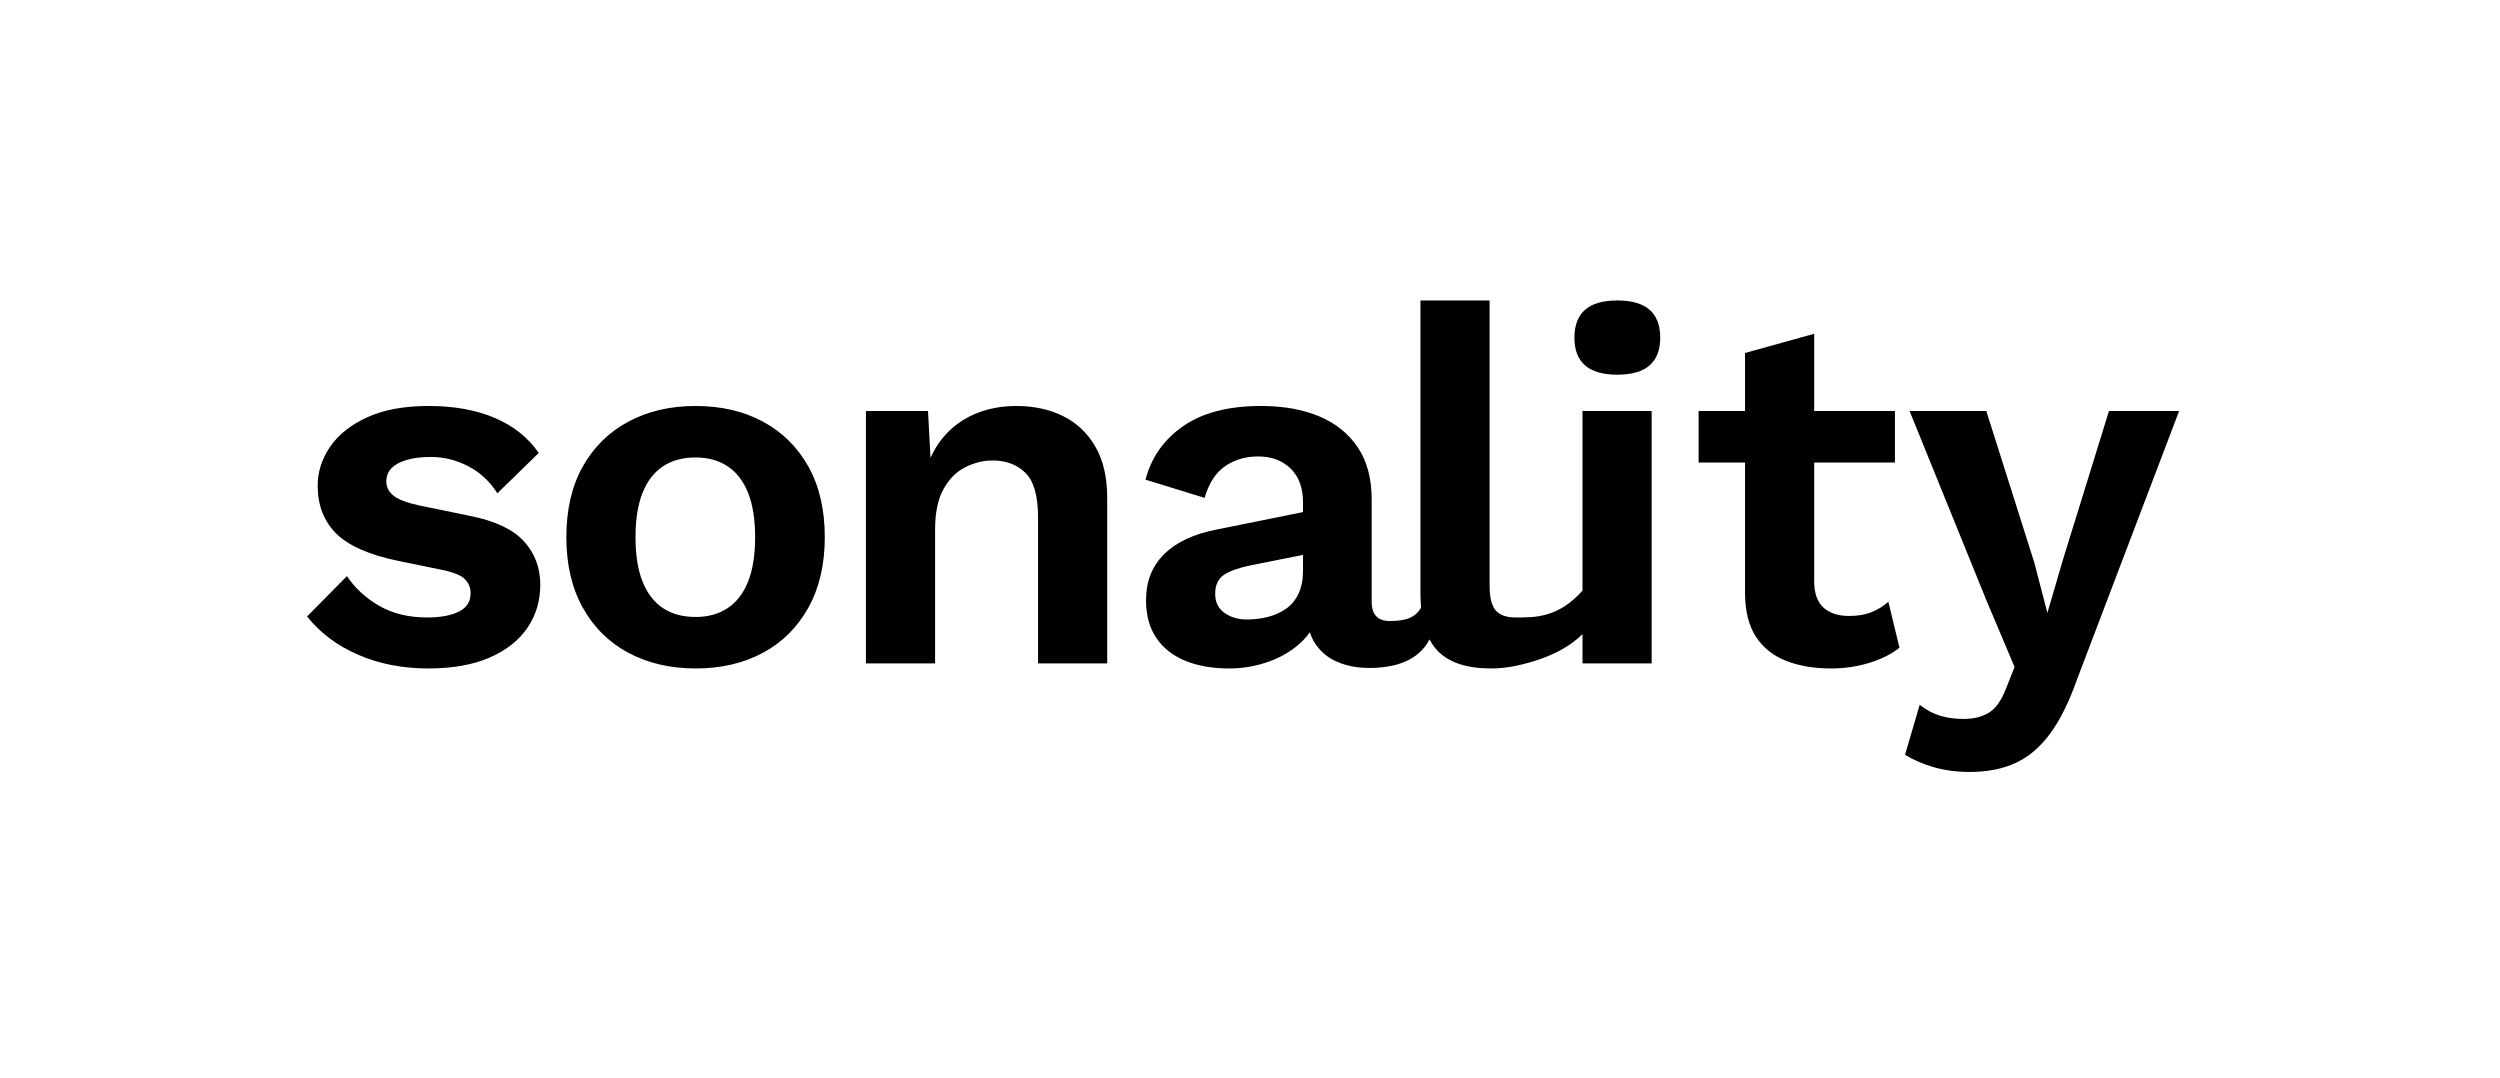
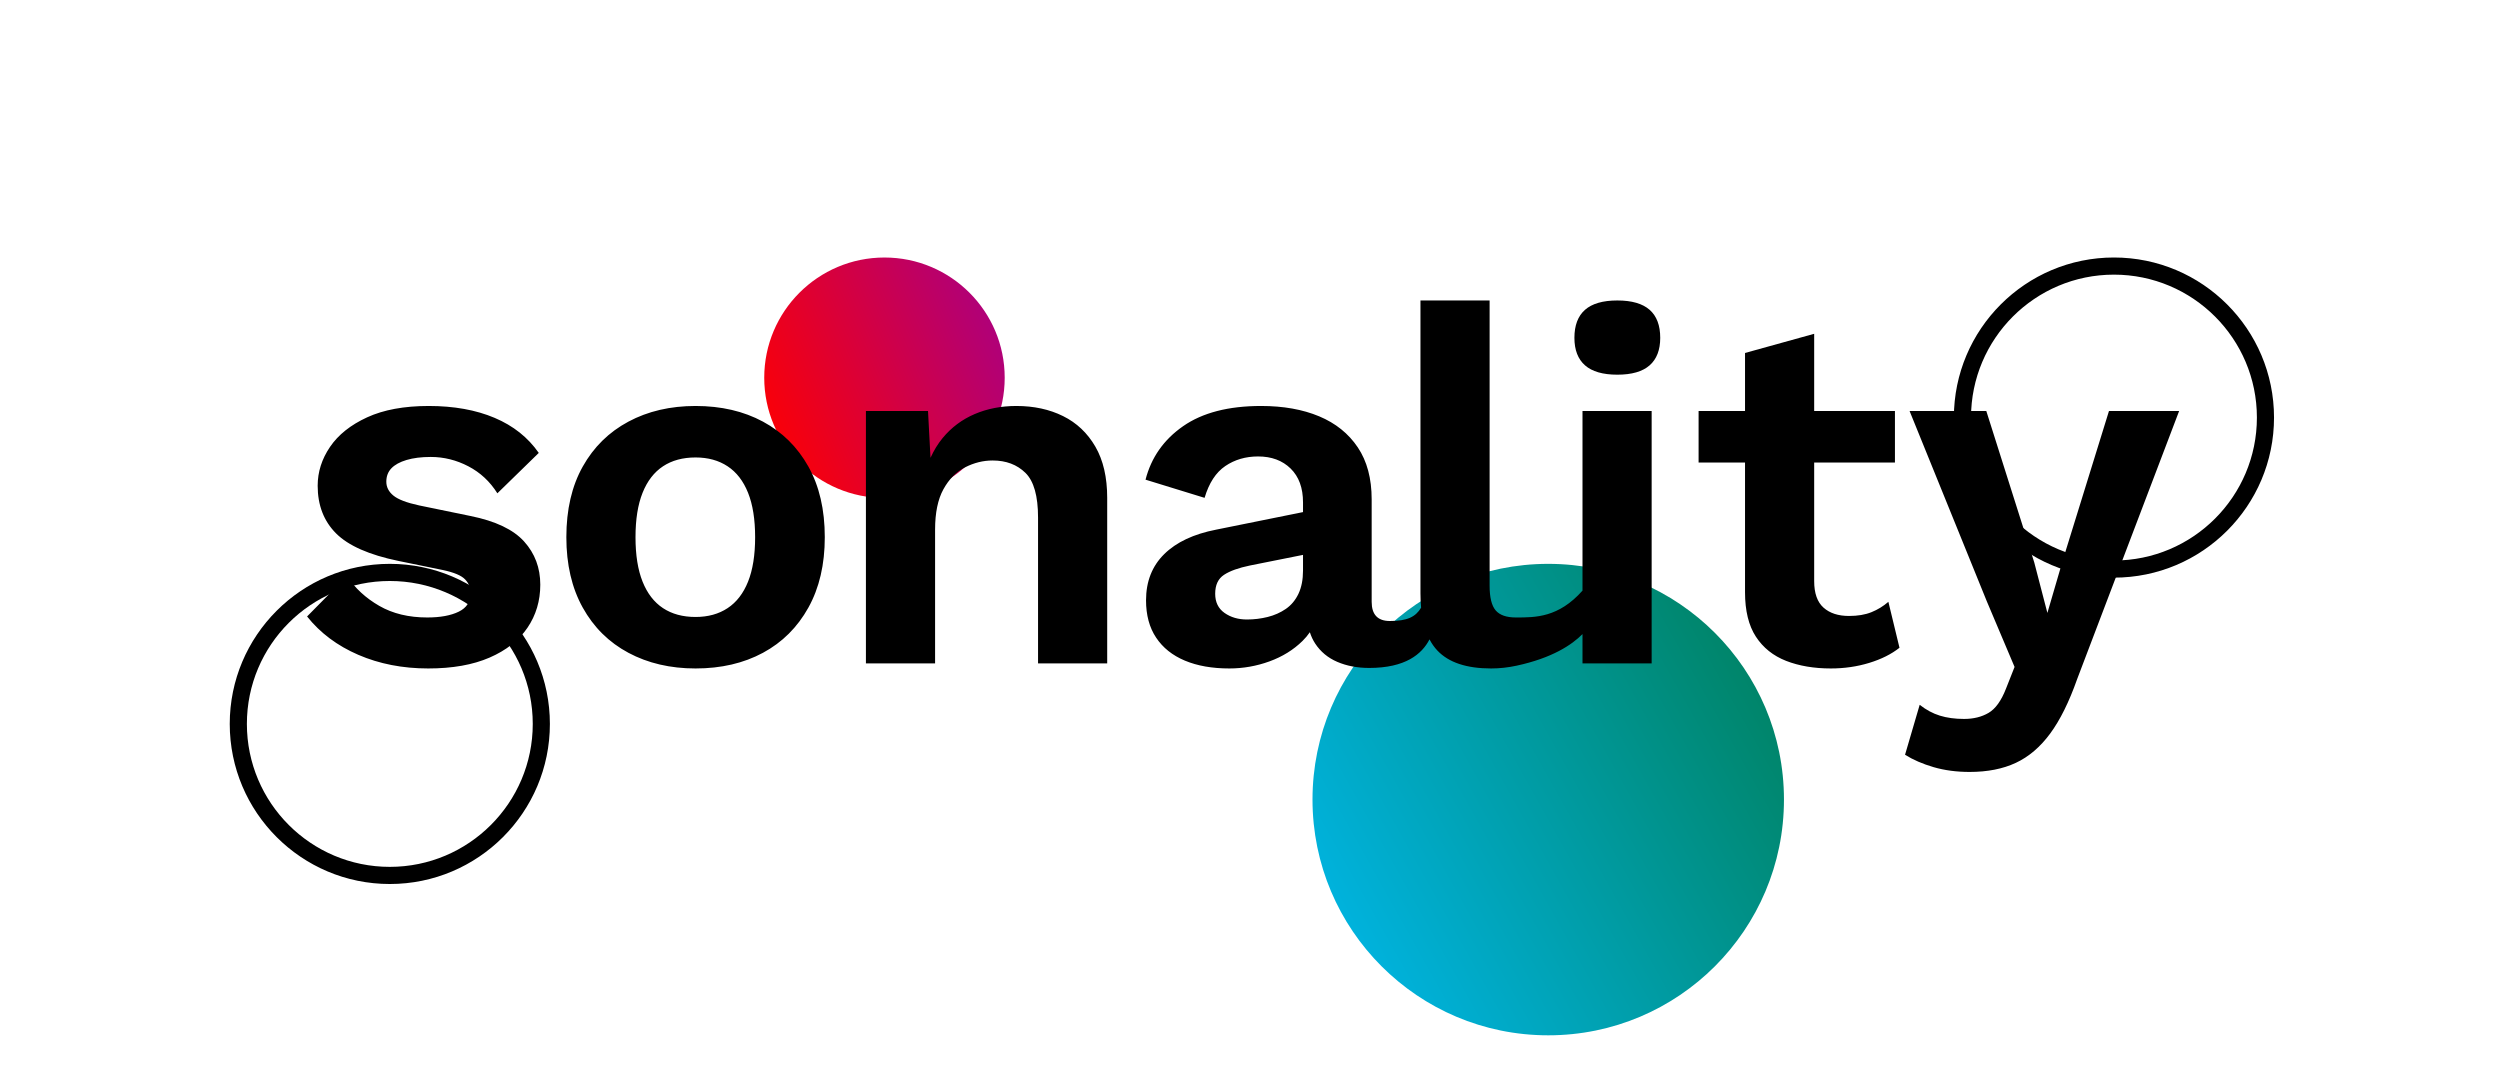
<svg xmlns="http://www.w3.org/2000/svg" width="100%" height="100%" viewBox="0 0 174 75" version="1.1" xml:space="preserve" style="fill-rule:evenodd;clip-rule:evenodd;stroke-linecap:round;stroke-linejoin:round;stroke-miterlimit:1.5;">
+   <circle cx="61.559" cy="26.291" r="8.368" style="fill:url(#_Linear1);" />
+   <circle cx="107.757" cy="55.651" r="16.407" style="fill:url(#_Linear2);" />
  <path d="M151.667,28.607l-7.096,18.655c-0.562,1.593 -1.189,2.858 -1.88,3.795c-0.691,0.936 -1.487,1.616 -2.389,2.037c-0.902,0.422 -1.973,0.633 -3.214,0.633c-0.914,-0 -1.751,-0.112 -2.512,-0.334c-0.761,-0.223 -1.423,-0.51 -1.985,-0.861l1.019,-3.478c0.445,0.351 0.913,0.603 1.405,0.755c0.492,0.153 1.054,0.229 1.686,0.229c0.656,-0 1.224,-0.141 1.704,-0.422c0.48,-0.281 0.884,-0.843 1.212,-1.686l0.597,-1.511l-1.932,-4.567l-5.375,-13.245l5.34,0l3.338,10.54l0.913,3.513l1.089,-3.724l3.197,-10.329l4.883,0Zm-121.863,17.918c-1.78,-0 -3.402,-0.317 -4.865,-0.949c-1.464,-0.632 -2.653,-1.522 -3.566,-2.67l2.775,-2.811c0.562,0.844 1.312,1.534 2.249,2.073c0.936,0.539 2.049,0.808 3.337,0.808c0.913,0 1.645,-0.134 2.196,-0.404c0.55,-0.269 0.825,-0.697 0.825,-1.282c0,-0.375 -0.128,-0.697 -0.386,-0.966c-0.258,-0.27 -0.773,-0.486 -1.546,-0.65l-3.091,-0.633c-2.038,-0.421 -3.484,-1.059 -4.339,-1.914c-0.855,-0.855 -1.283,-1.962 -1.283,-3.32c0,-0.96 0.287,-1.862 0.861,-2.705c0.574,-0.843 1.435,-1.529 2.582,-2.056c1.148,-0.527 2.577,-0.79 4.286,-0.79c1.757,0 3.285,0.275 4.585,0.826c1.3,0.55 2.325,1.364 3.074,2.441l-2.881,2.811c-0.515,-0.82 -1.188,-1.446 -2.02,-1.88c-0.831,-0.433 -1.704,-0.65 -2.617,-0.65c-0.656,0 -1.218,0.071 -1.686,0.211c-0.469,0.141 -0.82,0.334 -1.054,0.58c-0.235,0.246 -0.352,0.556 -0.352,0.931c0,0.375 0.164,0.697 0.492,0.966c0.328,0.269 0.925,0.498 1.792,0.685l3.583,0.738c1.734,0.351 2.975,0.942 3.724,1.774c0.75,0.831 1.125,1.833 1.125,3.004c-0,1.124 -0.299,2.125 -0.896,3.003c-0.598,0.879 -1.476,1.57 -2.635,2.073c-1.16,0.504 -2.582,0.756 -4.269,0.756Zm96.463,-17.918l5.621,0l0,3.584l-5.621,-0l0,8.256c0,0.843 0.217,1.458 0.65,1.844c0.433,0.387 1.025,0.58 1.774,0.58c0.609,-0 1.13,-0.088 1.564,-0.264c0.433,-0.175 0.825,-0.415 1.176,-0.72l0.773,3.197c-0.562,0.445 -1.264,0.796 -2.108,1.054c-0.843,0.258 -1.733,0.387 -2.67,0.387c-1.171,-0 -2.207,-0.176 -3.109,-0.527c-0.901,-0.352 -1.604,-0.914 -2.108,-1.687c-0.503,-0.773 -0.755,-1.803 -0.755,-3.091l0,-9.029l-3.232,-0l-0,-3.584l3.232,0l0,-4.04l4.813,-1.335l0,5.375Zm-77.856,-0.351c1.78,0 3.344,0.363 4.691,1.089c1.346,0.726 2.4,1.768 3.161,3.127c0.762,1.358 1.142,2.998 1.142,4.918c0,1.897 -0.38,3.531 -1.142,4.901c-0.761,1.37 -1.815,2.418 -3.161,3.144c-1.347,0.726 -2.911,1.09 -4.691,1.09c-1.756,-0 -3.314,-0.364 -4.672,-1.09c-1.358,-0.726 -2.418,-1.774 -3.179,-3.144c-0.762,-1.37 -1.142,-3.004 -1.142,-4.901c-0,-1.92 0.38,-3.56 1.142,-4.918c0.761,-1.359 1.821,-2.401 3.179,-3.127c1.358,-0.726 2.916,-1.089 4.672,-1.089Zm50.498,14.04c-0.03,-0.317 -0.045,-0.652 -0.045,-1.006l0,-20.377l4.813,0l0,19.85c0,0.82 0.141,1.393 0.422,1.721c0.281,0.328 0.749,0.492 1.405,0.492c1.368,0 2.964,0.012 4.638,-1.868l-0,-12.501l4.813,0l-0,17.566l-4.813,0l-0,-2.041c-0.734,0.744 -2.105,1.664 -4.585,2.199c-0.597,0.129 -1.189,0.194 -1.774,0.194c-1.71,-0 -2.957,-0.416 -3.742,-1.248c-0.21,-0.223 -0.393,-0.482 -0.547,-0.777c-0.531,1.03 -1.675,1.989 -4.202,1.989c-0.819,0 -1.557,-0.14 -2.213,-0.421c-0.656,-0.281 -1.171,-0.709 -1.546,-1.283c-0.154,-0.236 -0.276,-0.496 -0.367,-0.782c-0.147,0.215 -0.318,0.417 -0.511,0.607c-0.632,0.621 -1.399,1.095 -2.301,1.423c-0.902,0.328 -1.833,0.492 -2.793,0.492c-1.195,-0 -2.225,-0.182 -3.092,-0.545c-0.866,-0.363 -1.534,-0.896 -2.002,-1.599c-0.469,-0.702 -0.703,-1.569 -0.703,-2.599c0,-1.312 0.422,-2.383 1.265,-3.215c0.843,-0.831 2.049,-1.399 3.618,-1.704l6.043,-1.221l0,-0.676c0,-1.007 -0.287,-1.792 -0.861,-2.354c-0.573,-0.562 -1.329,-0.843 -2.266,-0.843c-0.866,0 -1.627,0.223 -2.283,0.668c-0.656,0.445 -1.136,1.182 -1.441,2.213l-4.11,-1.265c0.398,-1.546 1.271,-2.787 2.617,-3.724c1.347,-0.937 3.156,-1.405 5.428,-1.405c1.546,0 2.893,0.24 4.04,0.72c1.148,0.48 2.044,1.201 2.688,2.161c0.644,0.96 0.966,2.166 0.966,3.618l0,7.132c0,0.89 0.422,1.335 1.265,1.335c1.2,0 1.787,-0.277 2.176,-0.926Zm-34.146,-10.43c0.234,-0.52 0.516,-0.98 0.845,-1.379c0.609,-0.738 1.353,-1.294 2.231,-1.669c0.879,-0.375 1.845,-0.562 2.899,-0.562c1.218,0 2.301,0.234 3.249,0.703c0.949,0.468 1.698,1.177 2.249,2.125c0.55,0.949 0.825,2.137 0.825,3.566l0,11.523l-4.813,0l0,-10.153c0,-1.499 -0.292,-2.535 -0.878,-3.109c-0.585,-0.574 -1.347,-0.861 -2.283,-0.861c-0.656,0 -1.294,0.158 -1.915,0.475c-0.621,0.316 -1.124,0.825 -1.511,1.528c-0.386,0.702 -0.579,1.639 -0.579,2.81l-0,9.31l-4.814,0l0,-17.566l4.322,0l0.173,3.259Zm25.927,6.754l0,1.089c0,0.632 -0.105,1.171 -0.316,1.616c-0.211,0.445 -0.504,0.796 -0.878,1.054c-0.375,0.258 -0.797,0.445 -1.265,0.562c-0.469,0.117 -0.949,0.176 -1.441,0.176c-0.608,-0 -1.13,-0.152 -1.563,-0.457c-0.433,-0.304 -0.65,-0.749 -0.65,-1.335c0,-0.609 0.205,-1.048 0.615,-1.317c0.41,-0.27 1.013,-0.486 1.809,-0.65l3.689,-0.738Zm-42.279,-6.781c-0.89,0 -1.645,0.205 -2.266,0.615c-0.62,0.41 -1.094,1.025 -1.422,1.845c-0.328,0.819 -0.492,1.85 -0.492,3.091c-0,1.242 0.164,2.272 0.492,3.092c0.328,0.82 0.802,1.434 1.422,1.844c0.621,0.41 1.376,0.615 2.266,0.615c0.867,0 1.611,-0.205 2.231,-0.615c0.621,-0.41 1.095,-1.024 1.423,-1.844c0.328,-0.82 0.492,-1.85 0.492,-3.092c0,-1.241 -0.164,-2.272 -0.492,-3.091c-0.328,-0.82 -0.802,-1.435 -1.423,-1.845c-0.62,-0.41 -1.364,-0.615 -2.231,-0.615Zm64.155,-5.761c-1.007,-0 -1.757,-0.217 -2.249,-0.65c-0.492,-0.433 -0.738,-1.072 -0.738,-1.915c0,-0.866 0.246,-1.516 0.738,-1.95c0.492,-0.433 1.242,-0.65 2.249,-0.65c1.007,0 1.756,0.217 2.248,0.65c0.492,0.434 0.738,1.084 0.738,1.95c-0,0.843 -0.246,1.482 -0.738,1.915c-0.492,0.433 -1.241,0.65 -2.248,0.65Z" />
+   <circle cx="27.131" cy="50.385" r="11.141" style="fill:#ebebeb;fill-opacity:0;" />
+   <path d="M27.131,39.244c6.149,0 11.141,4.993 11.141,11.141c0,6.149 -4.992,11.142 -11.141,11.142c-6.149,-0 -11.141,-4.993 -11.141,-11.142c0,-6.148 4.992,-11.141 11.141,-11.141Zm0,1.193c5.491,-0 9.949,4.458 9.949,9.948c0,5.491 -4.458,9.949 -9.949,9.949c-5.491,0 -9.948,-4.458 -9.948,-9.949c-0,-5.49 4.457,-9.948 9.948,-9.948Z" />
+   <circle cx="147.131" cy="29.063" r="11.141" style="fill:#ebebeb;fill-opacity:0;" />
+   <path d="M147.131,17.922c6.149,0 11.141,4.992 11.141,11.141c0,6.149 -4.992,11.141 -11.141,11.141c-6.149,0 -11.141,-4.992 -11.141,-11.141c0,-6.149 4.992,-11.141 11.141,-11.141Zm0,1.193c5.491,-0 9.949,4.457 9.949,9.948c0,5.491 -4.458,9.949 -9.949,9.949c-5.491,0 -9.948,-4.458 -9.948,-9.949c-0,-5.491 4.457,-9.948 9.948,-9.948Z" />
+   <defs>
+     <linearGradient id="_Linear1" x1="0" y1="0" x2="1" y2="0" gradientUnits="userSpaceOnUse" gradientTransform="matrix(18.6396,-8.21966,8.21966,18.6396,51.2874,27.4037)">
+       <stop offset="0" style="stop-color:#f00;stop-opacity:1" />
+       <stop offset="1" style="stop-color:#a70086;stop-opacity:1" />
+     </linearGradient>
+     <linearGradient id="_Linear2" x1="0" y1="0" x2="1" y2="0" gradientUnits="userSpaceOnUse" gradientTransform="matrix(-37.3144,20.8522,-20.8522,-37.3144,128.665,47.6989)">
+       <stop offset="0" style="stop-color:#007d56;stop-opacity:1" />
+       <stop offset="1" style="stop-color:#00b8eb;stop-opacity:1" />
+     </linearGradient>
+   </defs>
</svg>
